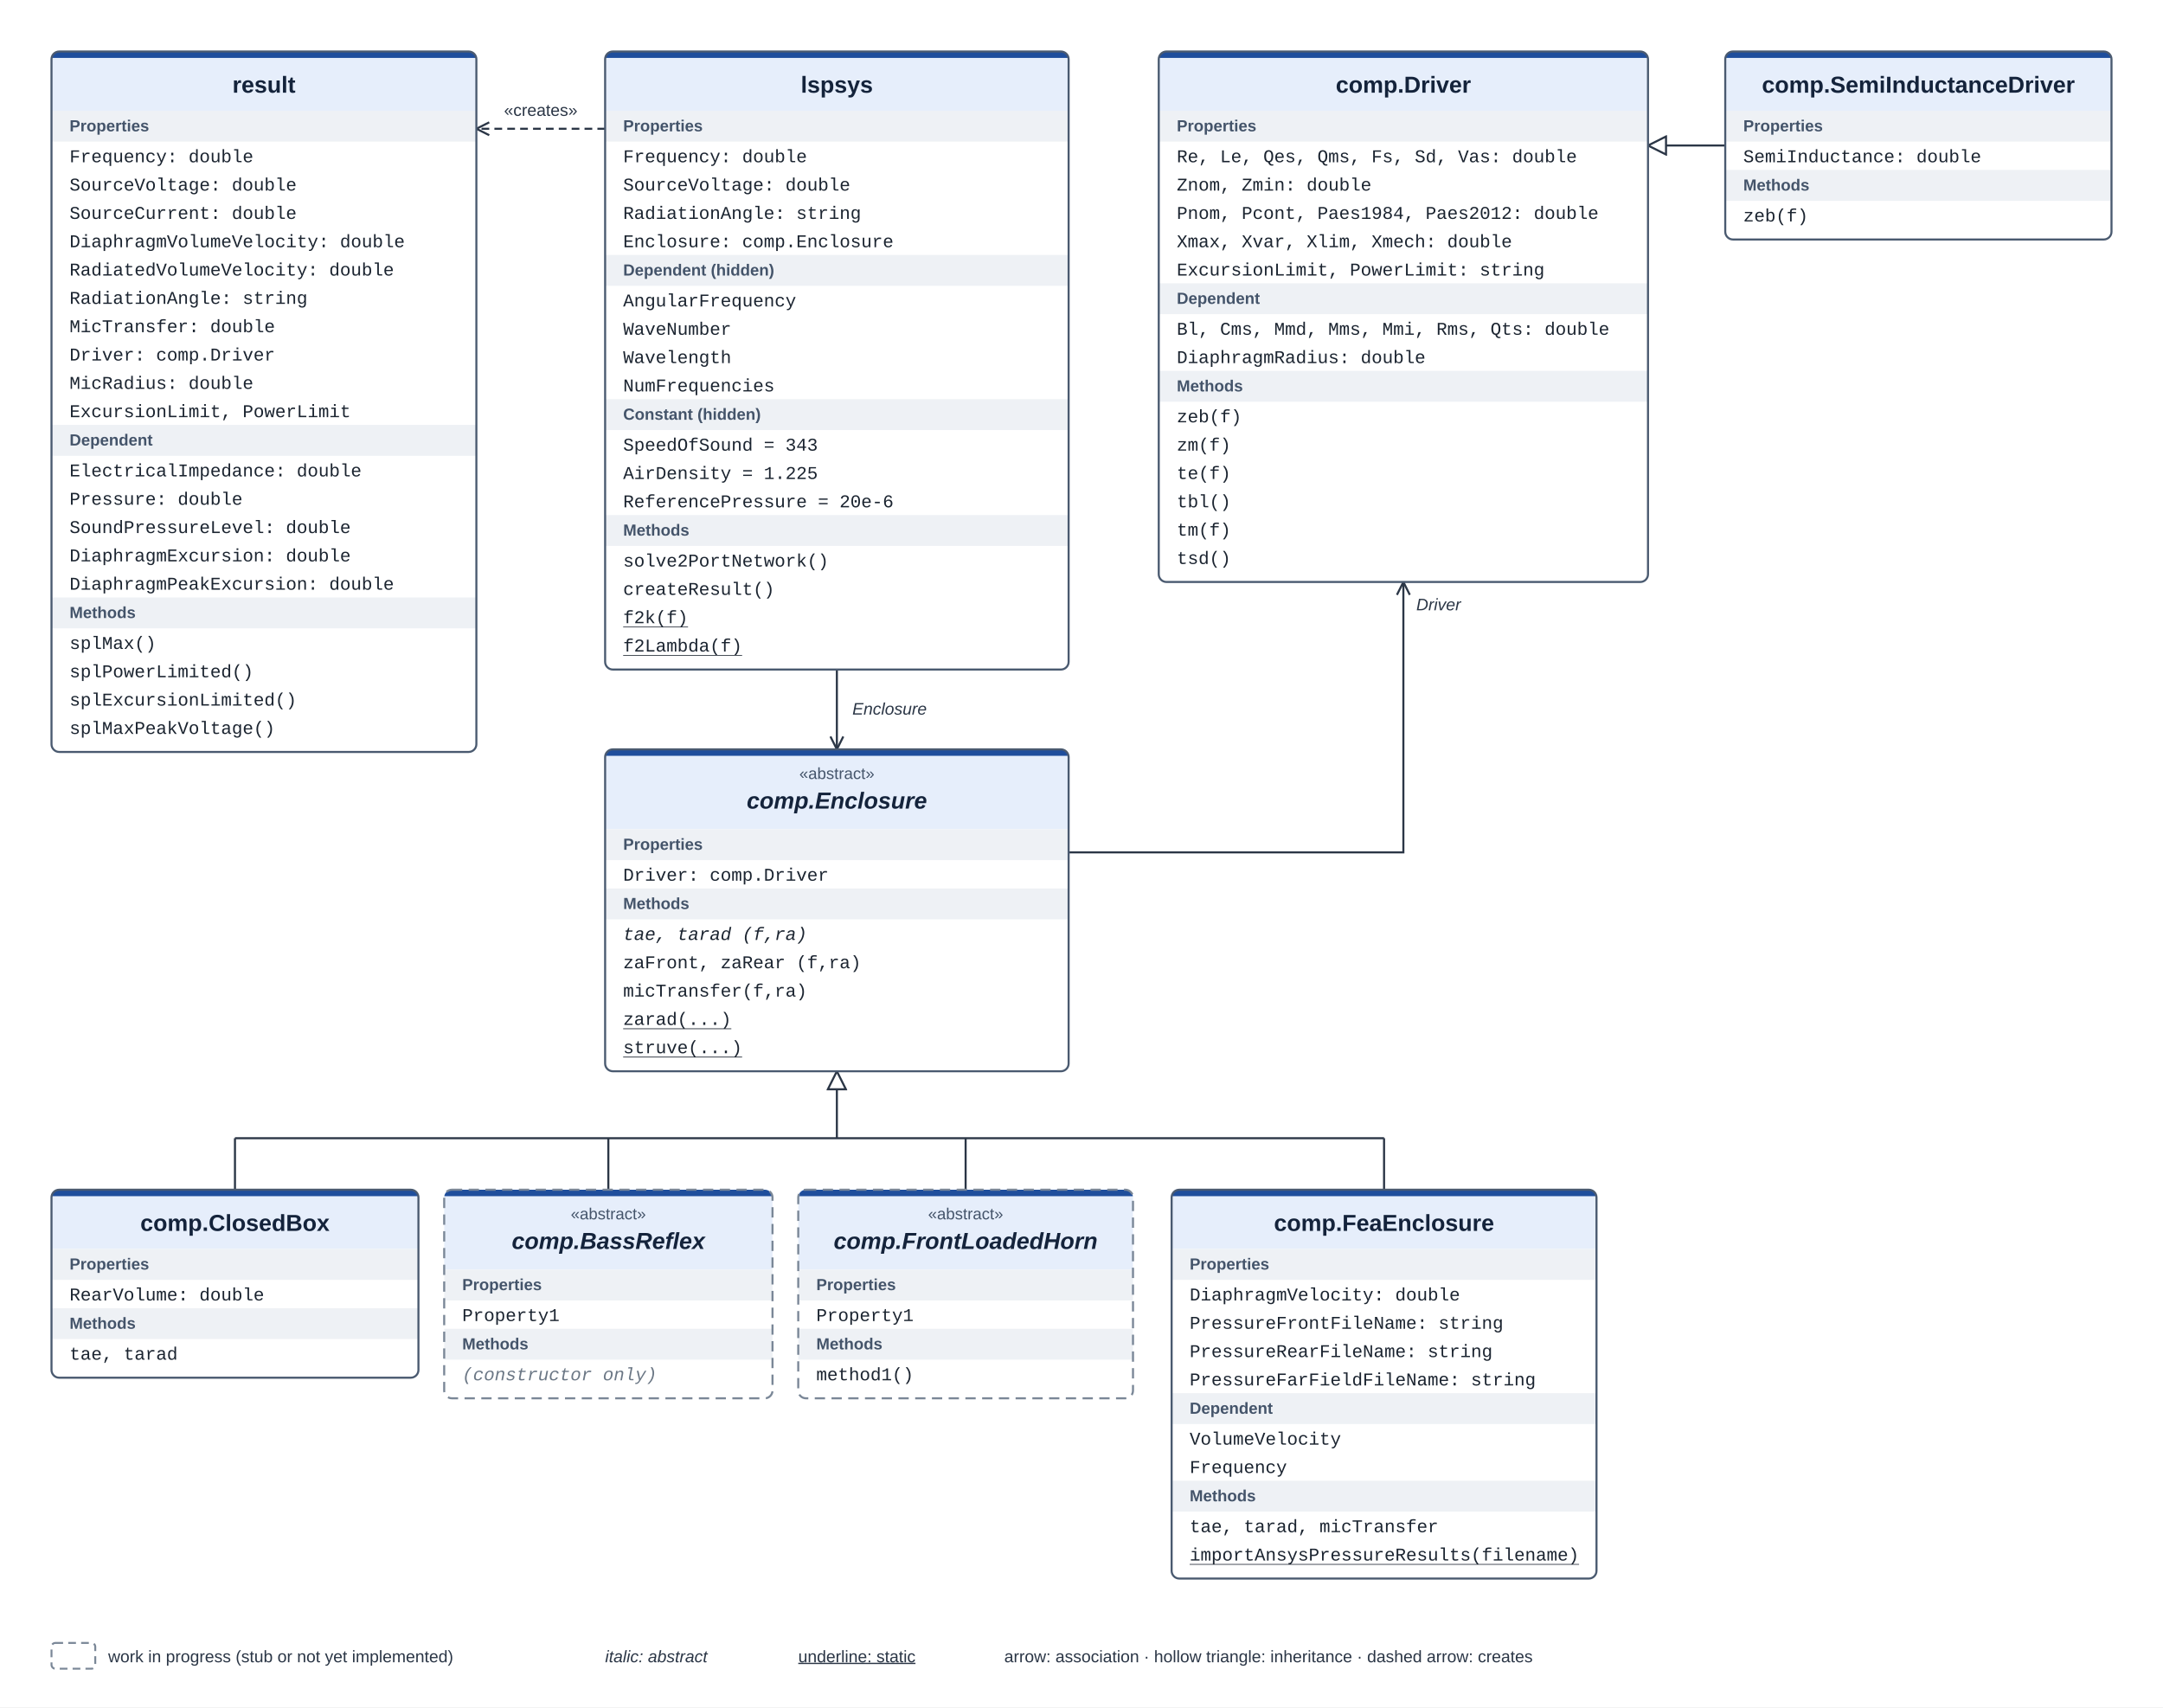
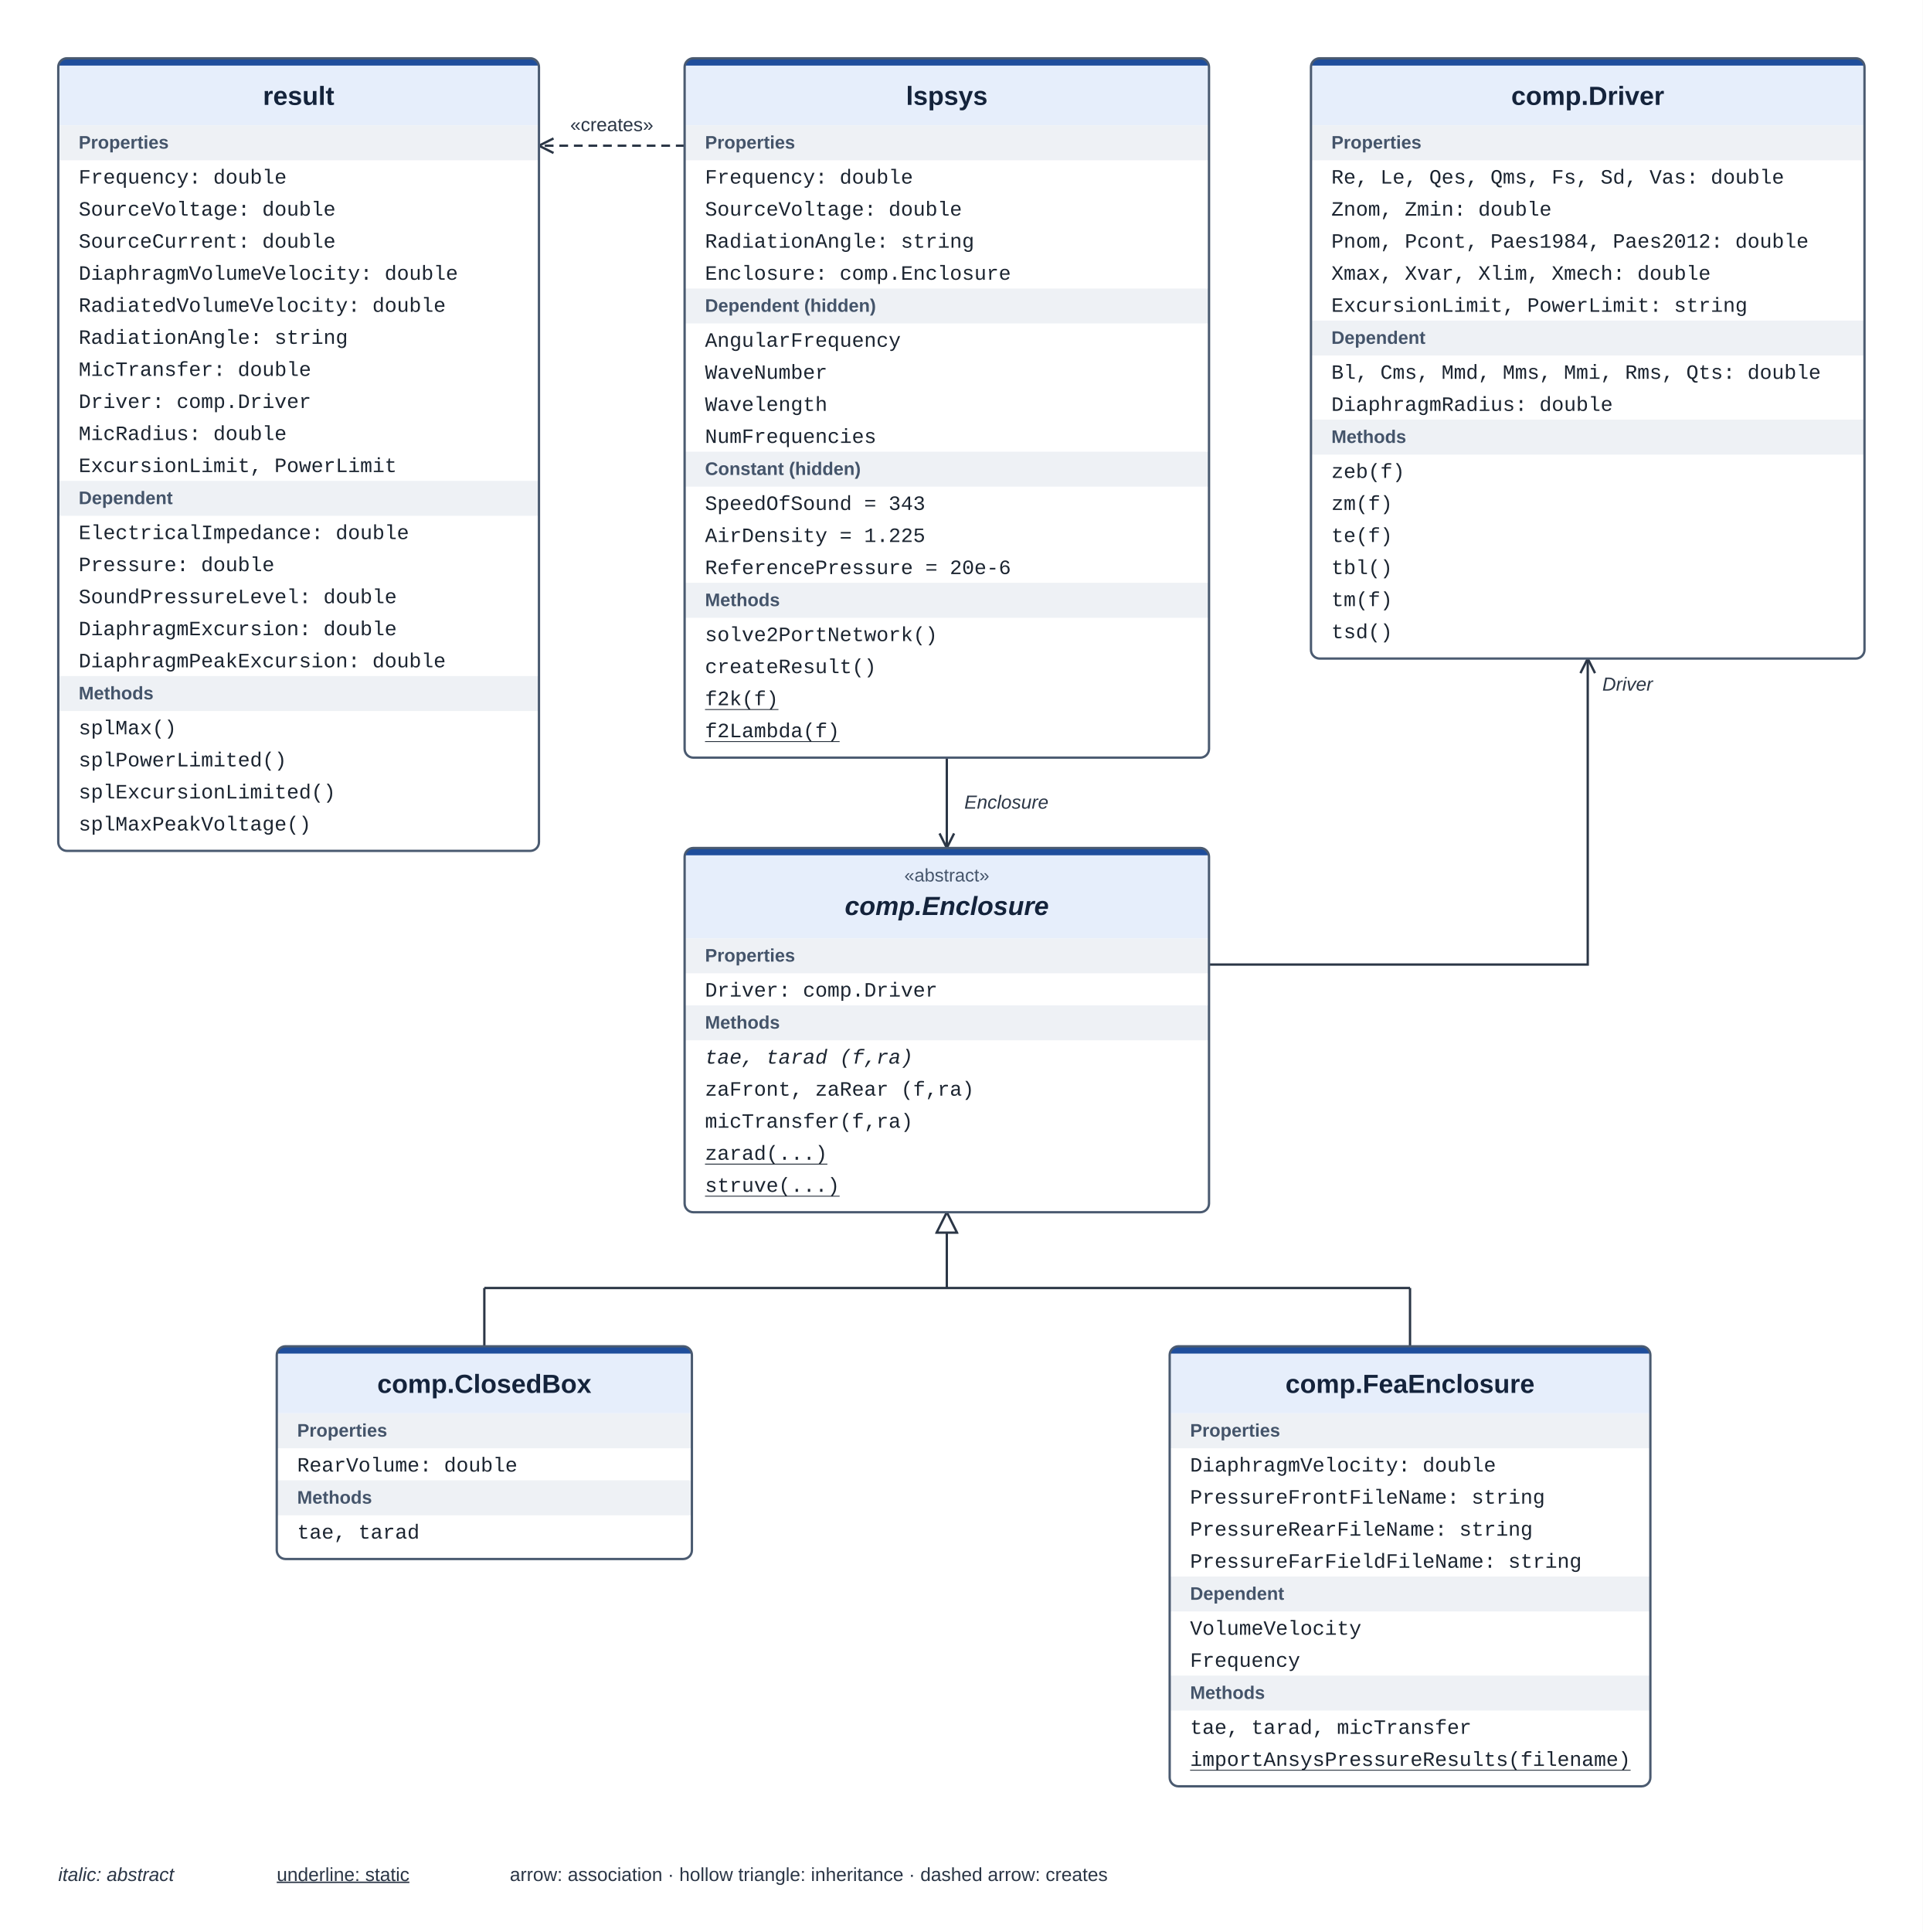
- <svg xmlns="http://www.w3.org/2000/svg" width="1680" height="1326" viewBox="0 0 1680 1326" role="img">
+ <svg xmlns="http://www.w3.org/2000/svg" width="1320" height="1326" viewBox="0 0 1320 1326" role="img">
  <defs>
    <marker id="assoc" viewBox="0 0 12 12" refX="11" refY="6" markerWidth="12" markerHeight="12" orient="auto" markerUnits="userSpaceOnUse">
      <path d="M1,1 L11,6 L1,11" fill="none" stroke="#2b3646" stroke-width="1.6" />
    </marker>
    <marker id="inherit" viewBox="0 0 16 16" refX="15" refY="8" markerWidth="16" markerHeight="16" orient="auto" markerUnits="userSpaceOnUse">
      <path d="M1,1 L15,8 L1,15 z" fill="#ffffff" stroke="#2b3646" stroke-width="1.6" />
    </marker>
  </defs>
  <rect width="100%" height="100%" fill="#ffffff" />
  <path d="M650,520 L650,582" fill="none" stroke="#2b3646" stroke-width="1.6" marker-end="url(#assoc)" />
  <text x="662" y="555" font-family="'Segoe UI', Arial, Helvetica, sans-serif" font-size="13" font-style="italic" fill="#2b3646">Enclosure</text>
  <path d="M830,662 L1090,662 L1090,452" fill="none" stroke="#2b3646" stroke-width="1.6" marker-end="url(#assoc)" />
  <text x="1100" y="474" font-family="'Segoe UI', Arial, Helvetica, sans-serif" font-size="13" font-style="italic" fill="#2b3646">Driver</text>
  <path d="M470,100 L370,100" fill="none" stroke="#2b3646" stroke-width="1.6" stroke-dasharray="6 4" marker-end="url(#assoc)" />
  <text x="420" y="90" text-anchor="middle" font-family="'Segoe UI', Arial, Helvetica, sans-serif" font-size="13" fill="#2b3646">«creates»</text>
  <path d="M650,884 L650,832" fill="none" stroke="#2b3646" stroke-width="1.6" marker-end="url(#inherit)" />
-   <path d="M1.825000e+02,884 L1075,884" fill="none" stroke="#2b3646" stroke-width="1.6" />
-   <path d="M1.825000e+02,884 L1.825000e+02,924" fill="none" stroke="#2b3646" stroke-width="1.6" />
-   <path d="M4.725000e+02,884 L4.725000e+02,924" fill="none" stroke="#2b3646" stroke-width="1.6" />
-   <path d="M750,884 L750,924" fill="none" stroke="#2b3646" stroke-width="1.6" />
-   <path d="M1075,884 L1075,924" fill="none" stroke="#2b3646" stroke-width="1.6" />
-   <path d="M1340,113 L1280,113" fill="none" stroke="#2b3646" stroke-width="1.6" marker-end="url(#inherit)" />
+   <path d="M3.325000e+02,884 L968,884" fill="none" stroke="#2b3646" stroke-width="1.6" />
+   <path d="M3.325000e+02,884 L3.325000e+02,924" fill="none" stroke="#2b3646" stroke-width="1.6" />
+   <path d="M968,884 L968,924" fill="none" stroke="#2b3646" stroke-width="1.6" />
  <clipPath id="clip1">
    <rect x="470" y="40" width="360" height="480" rx="6" />
  </clipPath>
  <rect x="470" y="40" width="360" height="480" rx="6" fill="#ffffff" />
  <g clip-path="url(#clip1)">
    <rect x="470" y="40" width="360" height="46" fill="#e6eefb" />
    <rect x="470" y="40" width="360" height="5" fill="#1f4e9c" />
    <rect x="470" y="86" width="360" height="24" fill="#eef1f5" />
    <text x="484" y="102" font-family="'Segoe UI', Arial, Helvetica, sans-serif" font-size="12.5" font-weight="bold" fill="#44546a">Properties</text>
    <text x="484" y="126" font-family="Consolas, 'Courier New', monospace" font-size="14" fill="#1b2430">Frequency: double</text>
    <text x="484" y="148" font-family="Consolas, 'Courier New', monospace" font-size="14" fill="#1b2430">SourceVoltage: double</text>
    <text x="484" y="170" font-family="Consolas, 'Courier New', monospace" font-size="14" fill="#1b2430">RadiationAngle: string</text>
    <text x="484" y="192" font-family="Consolas, 'Courier New', monospace" font-size="14" fill="#1b2430">Enclosure: comp.Enclosure</text>
    <rect x="470" y="198" width="360" height="24" fill="#eef1f5" />
    <text x="484" y="214" font-family="'Segoe UI', Arial, Helvetica, sans-serif" font-size="12.5" font-weight="bold" fill="#44546a">Dependent (hidden)</text>
    <text x="484" y="238" font-family="Consolas, 'Courier New', monospace" font-size="14" fill="#1b2430">AngularFrequency</text>
    <text x="484" y="260" font-family="Consolas, 'Courier New', monospace" font-size="14" fill="#1b2430">WaveNumber</text>
    <text x="484" y="282" font-family="Consolas, 'Courier New', monospace" font-size="14" fill="#1b2430">Wavelength</text>
    <text x="484" y="304" font-family="Consolas, 'Courier New', monospace" font-size="14" fill="#1b2430">NumFrequencies</text>
    <rect x="470" y="310" width="360" height="24" fill="#eef1f5" />
    <text x="484" y="326" font-family="'Segoe UI', Arial, Helvetica, sans-serif" font-size="12.5" font-weight="bold" fill="#44546a">Constant (hidden)</text>
    <text x="484" y="350" font-family="Consolas, 'Courier New', monospace" font-size="14" fill="#1b2430">SpeedOfSound = 343</text>
    <text x="484" y="372" font-family="Consolas, 'Courier New', monospace" font-size="14" fill="#1b2430">AirDensity = 1.225</text>
    <text x="484" y="394" font-family="Consolas, 'Courier New', monospace" font-size="14" fill="#1b2430">ReferencePressure = 20e-6</text>
    <rect x="470" y="400" width="360" height="24" fill="#eef1f5" />
    <text x="484" y="416" font-family="'Segoe UI', Arial, Helvetica, sans-serif" font-size="12.5" font-weight="bold" fill="#44546a">Methods</text>
    <text x="484" y="440" font-family="Consolas, 'Courier New', monospace" font-size="14" fill="#1b2430">solve2PortNetwork()</text>
    <text x="484" y="462" font-family="Consolas, 'Courier New', monospace" font-size="14" fill="#1b2430">createResult()</text>
    <text x="484" y="484" font-family="Consolas, 'Courier New', monospace" font-size="14" fill="#1b2430" text-decoration="underline">f2k(f)</text>
    <text x="484" y="506" font-family="Consolas, 'Courier New', monospace" font-size="14" fill="#1b2430" text-decoration="underline">f2Lambda(f)</text>
  </g>
  <text x="650" y="72" text-anchor="middle" font-family="'Segoe UI', Arial, Helvetica, sans-serif" font-size="18" font-weight="bold" fill="#14233b">lspsys</text>
  <rect x="470" y="40" width="360" height="480" rx="6" fill="none" stroke="#4a5a70" stroke-width="1.6" />
  <clipPath id="clip2">
    <rect x="40" y="40" width="330" height="544" rx="6" />
  </clipPath>
  <rect x="40" y="40" width="330" height="544" rx="6" fill="#ffffff" />
  <g clip-path="url(#clip2)">
    <rect x="40" y="40" width="330" height="46" fill="#e6eefb" />
    <rect x="40" y="40" width="330" height="5" fill="#1f4e9c" />
    <rect x="40" y="86" width="330" height="24" fill="#eef1f5" />
    <text x="54" y="102" font-family="'Segoe UI', Arial, Helvetica, sans-serif" font-size="12.5" font-weight="bold" fill="#44546a">Properties</text>
    <text x="54" y="126" font-family="Consolas, 'Courier New', monospace" font-size="14" fill="#1b2430">Frequency: double</text>
    <text x="54" y="148" font-family="Consolas, 'Courier New', monospace" font-size="14" fill="#1b2430">SourceVoltage: double</text>
    <text x="54" y="170" font-family="Consolas, 'Courier New', monospace" font-size="14" fill="#1b2430">SourceCurrent: double</text>
    <text x="54" y="192" font-family="Consolas, 'Courier New', monospace" font-size="14" fill="#1b2430">DiaphragmVolumeVelocity: double</text>
    <text x="54" y="214" font-family="Consolas, 'Courier New', monospace" font-size="14" fill="#1b2430">RadiatedVolumeVelocity: double</text>
    <text x="54" y="236" font-family="Consolas, 'Courier New', monospace" font-size="14" fill="#1b2430">RadiationAngle: string</text>
    <text x="54" y="258" font-family="Consolas, 'Courier New', monospace" font-size="14" fill="#1b2430">MicTransfer: double</text>
    <text x="54" y="280" font-family="Consolas, 'Courier New', monospace" font-size="14" fill="#1b2430">Driver: comp.Driver</text>
    <text x="54" y="302" font-family="Consolas, 'Courier New', monospace" font-size="14" fill="#1b2430">MicRadius: double</text>
    <text x="54" y="324" font-family="Consolas, 'Courier New', monospace" font-size="14" fill="#1b2430">ExcursionLimit, PowerLimit</text>
    <rect x="40" y="330" width="330" height="24" fill="#eef1f5" />
    <text x="54" y="346" font-family="'Segoe UI', Arial, Helvetica, sans-serif" font-size="12.5" font-weight="bold" fill="#44546a">Dependent</text>
    <text x="54" y="370" font-family="Consolas, 'Courier New', monospace" font-size="14" fill="#1b2430">ElectricalImpedance: double</text>
    <text x="54" y="392" font-family="Consolas, 'Courier New', monospace" font-size="14" fill="#1b2430">Pressure: double</text>
    <text x="54" y="414" font-family="Consolas, 'Courier New', monospace" font-size="14" fill="#1b2430">SoundPressureLevel: double</text>
    <text x="54" y="436" font-family="Consolas, 'Courier New', monospace" font-size="14" fill="#1b2430">DiaphragmExcursion: double</text>
    <text x="54" y="458" font-family="Consolas, 'Courier New', monospace" font-size="14" fill="#1b2430">DiaphragmPeakExcursion: double</text>
    <rect x="40" y="464" width="330" height="24" fill="#eef1f5" />
    <text x="54" y="480" font-family="'Segoe UI', Arial, Helvetica, sans-serif" font-size="12.5" font-weight="bold" fill="#44546a">Methods</text>
    <text x="54" y="504" font-family="Consolas, 'Courier New', monospace" font-size="14" fill="#1b2430">splMax()</text>
    <text x="54" y="526" font-family="Consolas, 'Courier New', monospace" font-size="14" fill="#1b2430">splPowerLimited()</text>
    <text x="54" y="548" font-family="Consolas, 'Courier New', monospace" font-size="14" fill="#1b2430">splExcursionLimited()</text>
    <text x="54" y="570" font-family="Consolas, 'Courier New', monospace" font-size="14" fill="#1b2430">splMaxPeakVoltage()</text>
  </g>
  <text x="205" y="72" text-anchor="middle" font-family="'Segoe UI', Arial, Helvetica, sans-serif" font-size="18" font-weight="bold" fill="#14233b">result</text>
  <rect x="40" y="40" width="330" height="544" rx="6" fill="none" stroke="#4a5a70" stroke-width="1.6" />
  <clipPath id="clip3">
    <rect x="900" y="40" width="380" height="412" rx="6" />
  </clipPath>
  <rect x="900" y="40" width="380" height="412" rx="6" fill="#ffffff" />
  <g clip-path="url(#clip3)">
    <rect x="900" y="40" width="380" height="46" fill="#e6eefb" />
    <rect x="900" y="40" width="380" height="5" fill="#1f4e9c" />
    <rect x="900" y="86" width="380" height="24" fill="#eef1f5" />
    <text x="914" y="102" font-family="'Segoe UI', Arial, Helvetica, sans-serif" font-size="12.5" font-weight="bold" fill="#44546a">Properties</text>
    <text x="914" y="126" font-family="Consolas, 'Courier New', monospace" font-size="14" fill="#1b2430">Re, Le, Qes, Qms, Fs, Sd, Vas: double</text>
    <text x="914" y="148" font-family="Consolas, 'Courier New', monospace" font-size="14" fill="#1b2430">Znom, Zmin: double</text>
    <text x="914" y="170" font-family="Consolas, 'Courier New', monospace" font-size="14" fill="#1b2430">Pnom, Pcont, Paes1984, Paes2012: double</text>
    <text x="914" y="192" font-family="Consolas, 'Courier New', monospace" font-size="14" fill="#1b2430">Xmax, Xvar, Xlim, Xmech: double</text>
    <text x="914" y="214" font-family="Consolas, 'Courier New', monospace" font-size="14" fill="#1b2430">ExcursionLimit, PowerLimit: string</text>
    <rect x="900" y="220" width="380" height="24" fill="#eef1f5" />
    <text x="914" y="236" font-family="'Segoe UI', Arial, Helvetica, sans-serif" font-size="12.5" font-weight="bold" fill="#44546a">Dependent</text>
    <text x="914" y="260" font-family="Consolas, 'Courier New', monospace" font-size="14" fill="#1b2430">Bl, Cms, Mmd, Mms, Mmi, Rms, Qts: double</text>
    <text x="914" y="282" font-family="Consolas, 'Courier New', monospace" font-size="14" fill="#1b2430">DiaphragmRadius: double</text>
    <rect x="900" y="288" width="380" height="24" fill="#eef1f5" />
    <text x="914" y="304" font-family="'Segoe UI', Arial, Helvetica, sans-serif" font-size="12.5" font-weight="bold" fill="#44546a">Methods</text>
    <text x="914" y="328" font-family="Consolas, 'Courier New', monospace" font-size="14" fill="#1b2430">zeb(f)</text>
    <text x="914" y="350" font-family="Consolas, 'Courier New', monospace" font-size="14" fill="#1b2430">zm(f)</text>
    <text x="914" y="372" font-family="Consolas, 'Courier New', monospace" font-size="14" fill="#1b2430">te(f)</text>
    <text x="914" y="394" font-family="Consolas, 'Courier New', monospace" font-size="14" fill="#1b2430">tbl()</text>
    <text x="914" y="416" font-family="Consolas, 'Courier New', monospace" font-size="14" fill="#1b2430">tm(f)</text>
    <text x="914" y="438" font-family="Consolas, 'Courier New', monospace" font-size="14" fill="#1b2430">tsd()</text>
  </g>
  <text x="1090" y="72" text-anchor="middle" font-family="'Segoe UI', Arial, Helvetica, sans-serif" font-size="18" font-weight="bold" fill="#14233b">comp.Driver</text>
  <rect x="900" y="40" width="380" height="412" rx="6" fill="none" stroke="#4a5a70" stroke-width="1.6" />
  <clipPath id="clip4">
    <rect x="470" y="582" width="360" height="250" rx="6" />
  </clipPath>
  <rect x="470" y="582" width="360" height="250" rx="6" fill="#ffffff" />
  <g clip-path="url(#clip4)">
    <rect x="470" y="582" width="360" height="62" fill="#e6eefb" />
    <rect x="470" y="582" width="360" height="5" fill="#1f4e9c" />
    <rect x="470" y="644" width="360" height="24" fill="#eef1f5" />
    <text x="484" y="660" font-family="'Segoe UI', Arial, Helvetica, sans-serif" font-size="12.5" font-weight="bold" fill="#44546a">Properties</text>
    <text x="484" y="684" font-family="Consolas, 'Courier New', monospace" font-size="14" fill="#1b2430">Driver: comp.Driver</text>
    <rect x="470" y="690" width="360" height="24" fill="#eef1f5" />
    <text x="484" y="706" font-family="'Segoe UI', Arial, Helvetica, sans-serif" font-size="12.5" font-weight="bold" fill="#44546a">Methods</text>
    <text x="484" y="730" font-family="Consolas, 'Courier New', monospace" font-size="14" fill="#1b2430" font-style="italic">tae, tarad (f,ra)</text>
    <text x="484" y="752" font-family="Consolas, 'Courier New', monospace" font-size="14" fill="#1b2430">zaFront, zaRear (f,ra)</text>
    <text x="484" y="774" font-family="Consolas, 'Courier New', monospace" font-size="14" fill="#1b2430">micTransfer(f,ra)</text>
    <text x="484" y="796" font-family="Consolas, 'Courier New', monospace" font-size="14" fill="#1b2430" text-decoration="underline">zarad(...)</text>
    <text x="484" y="818" font-family="Consolas, 'Courier New', monospace" font-size="14" fill="#1b2430" text-decoration="underline">struve(...)</text>
  </g>
  <text x="650" y="605" text-anchor="middle" font-family="'Segoe UI', Arial, Helvetica, sans-serif" font-size="12.5" fill="#44546a">«abstract»</text>
  <text x="650" y="628" text-anchor="middle" font-family="'Segoe UI', Arial, Helvetica, sans-serif" font-size="18" font-weight="bold" font-style="italic" fill="#14233b">comp.Enclosure</text>
  <rect x="470" y="582" width="360" height="250" rx="6" fill="none" stroke="#4a5a70" stroke-width="1.6" />
  <clipPath id="clip5">
-     <rect x="40" y="924" width="285" height="146" rx="6" />
+     <rect x="190" y="924" width="285" height="146" rx="6" />
  </clipPath>
-   <rect x="40" y="924" width="285" height="146" rx="6" fill="#ffffff" />
+   <rect x="190" y="924" width="285" height="146" rx="6" fill="#ffffff" />
  <g clip-path="url(#clip5)">
-     <rect x="40" y="924" width="285" height="46" fill="#e6eefb" />
-     <rect x="40" y="924" width="285" height="5" fill="#1f4e9c" />
-     <rect x="40" y="970" width="285" height="24" fill="#eef1f5" />
-     <text x="54" y="986" font-family="'Segoe UI', Arial, Helvetica, sans-serif" font-size="12.5" font-weight="bold" fill="#44546a">Properties</text>
-     <text x="54" y="1010" font-family="Consolas, 'Courier New', monospace" font-size="14" fill="#1b2430">RearVolume: double</text>
-     <rect x="40" y="1016" width="285" height="24" fill="#eef1f5" />
-     <text x="54" y="1032" font-family="'Segoe UI', Arial, Helvetica, sans-serif" font-size="12.5" font-weight="bold" fill="#44546a">Methods</text>
-     <text x="54" y="1056" font-family="Consolas, 'Courier New', monospace" font-size="14" fill="#1b2430">tae, tarad</text>
+     <rect x="190" y="924" width="285" height="46" fill="#e6eefb" />
+     <rect x="190" y="924" width="285" height="5" fill="#1f4e9c" />
+     <rect x="190" y="970" width="285" height="24" fill="#eef1f5" />
+     <text x="204" y="986" font-family="'Segoe UI', Arial, Helvetica, sans-serif" font-size="12.5" font-weight="bold" fill="#44546a">Properties</text>
+     <text x="204" y="1010" font-family="Consolas, 'Courier New', monospace" font-size="14" fill="#1b2430">RearVolume: double</text>
+     <rect x="190" y="1016" width="285" height="24" fill="#eef1f5" />
+     <text x="204" y="1032" font-family="'Segoe UI', Arial, Helvetica, sans-serif" font-size="12.5" font-weight="bold" fill="#44546a">Methods</text>
+     <text x="204" y="1056" font-family="Consolas, 'Courier New', monospace" font-size="14" fill="#1b2430">tae, tarad</text>
  </g>
-   <text x="1.825000e+02" y="956" text-anchor="middle" font-family="'Segoe UI', Arial, Helvetica, sans-serif" font-size="18" font-weight="bold" fill="#14233b">comp.ClosedBox</text>
-   <rect x="40" y="924" width="285" height="146" rx="6" fill="none" stroke="#4a5a70" stroke-width="1.6" />
+   <text x="3.325000e+02" y="956" text-anchor="middle" font-family="'Segoe UI', Arial, Helvetica, sans-serif" font-size="18" font-weight="bold" fill="#14233b">comp.ClosedBox</text>
+   <rect x="190" y="924" width="285" height="146" rx="6" fill="none" stroke="#4a5a70" stroke-width="1.6" />
  <clipPath id="clip6">
-     <rect x="345" y="924" width="255" height="162" rx="6" />
+     <rect x="803" y="924" width="330" height="302" rx="6" />
  </clipPath>
-   <rect x="345" y="924" width="255" height="162" rx="6" fill="#ffffff" />
+   <rect x="803" y="924" width="330" height="302" rx="6" fill="#ffffff" />
  <g clip-path="url(#clip6)">
-     <rect x="345" y="924" width="255" height="62" fill="#e6eefb" />
-     <rect x="345" y="924" width="255" height="5" fill="#1f4e9c" />
-     <rect x="345" y="986" width="255" height="24" fill="#eef1f5" />
-     <text x="359" y="1002" font-family="'Segoe UI', Arial, Helvetica, sans-serif" font-size="12.5" font-weight="bold" fill="#44546a">Properties</text>
-     <text x="359" y="1026" font-family="Consolas, 'Courier New', monospace" font-size="14" fill="#1b2430">Property1</text>
-     <rect x="345" y="1032" width="255" height="24" fill="#eef1f5" />
-     <text x="359" y="1048" font-family="'Segoe UI', Arial, Helvetica, sans-serif" font-size="12.5" font-weight="bold" fill="#44546a">Methods</text>
-     <text x="359" y="1072" font-family="Consolas, 'Courier New', monospace" font-size="14" fill="#6b7785" font-style="italic">(constructor only)</text>
+     <rect x="803" y="924" width="330" height="46" fill="#e6eefb" />
+     <rect x="803" y="924" width="330" height="5" fill="#1f4e9c" />
+     <rect x="803" y="970" width="330" height="24" fill="#eef1f5" />
+     <text x="817" y="986" font-family="'Segoe UI', Arial, Helvetica, sans-serif" font-size="12.5" font-weight="bold" fill="#44546a">Properties</text>
+     <text x="817" y="1010" font-family="Consolas, 'Courier New', monospace" font-size="14" fill="#1b2430">DiaphragmVelocity: double</text>
+     <text x="817" y="1032" font-family="Consolas, 'Courier New', monospace" font-size="14" fill="#1b2430">PressureFrontFileName: string</text>
+     <text x="817" y="1054" font-family="Consolas, 'Courier New', monospace" font-size="14" fill="#1b2430">PressureRearFileName: string</text>
+     <text x="817" y="1076" font-family="Consolas, 'Courier New', monospace" font-size="14" fill="#1b2430">PressureFarFieldFileName: string</text>
+     <rect x="803" y="1082" width="330" height="24" fill="#eef1f5" />
+     <text x="817" y="1098" font-family="'Segoe UI', Arial, Helvetica, sans-serif" font-size="12.5" font-weight="bold" fill="#44546a">Dependent</text>
+     <text x="817" y="1122" font-family="Consolas, 'Courier New', monospace" font-size="14" fill="#1b2430">VolumeVelocity</text>
+     <text x="817" y="1144" font-family="Consolas, 'Courier New', monospace" font-size="14" fill="#1b2430">Frequency</text>
+     <rect x="803" y="1150" width="330" height="24" fill="#eef1f5" />
+     <text x="817" y="1166" font-family="'Segoe UI', Arial, Helvetica, sans-serif" font-size="12.5" font-weight="bold" fill="#44546a">Methods</text>
+     <text x="817" y="1190" font-family="Consolas, 'Courier New', monospace" font-size="14" fill="#1b2430">tae, tarad, micTransfer</text>
+     <text x="817" y="1212" font-family="Consolas, 'Courier New', monospace" font-size="14" fill="#1b2430" text-decoration="underline">importAnsysPressureResults(filename)</text>
  </g>
-   <text x="4.725000e+02" y="947" text-anchor="middle" font-family="'Segoe UI', Arial, Helvetica, sans-serif" font-size="12.5" fill="#44546a">«abstract»</text>
-   <text x="4.725000e+02" y="970" text-anchor="middle" font-family="'Segoe UI', Arial, Helvetica, sans-serif" font-size="18" font-weight="bold" font-style="italic" fill="#14233b">comp.BassReflex</text>
-   <rect x="345" y="924" width="255" height="162" rx="6" fill="none" stroke="#7a8797" stroke-width="1.6" stroke-dasharray="8 5" />
-   <clipPath id="clip7">
-     <rect x="620" y="924" width="260" height="162" rx="6" />
-   </clipPath>
-   <rect x="620" y="924" width="260" height="162" rx="6" fill="#ffffff" />
-   <g clip-path="url(#clip7)">
-     <rect x="620" y="924" width="260" height="62" fill="#e6eefb" />
-     <rect x="620" y="924" width="260" height="5" fill="#1f4e9c" />
-     <rect x="620" y="986" width="260" height="24" fill="#eef1f5" />
-     <text x="634" y="1002" font-family="'Segoe UI', Arial, Helvetica, sans-serif" font-size="12.5" font-weight="bold" fill="#44546a">Properties</text>
-     <text x="634" y="1026" font-family="Consolas, 'Courier New', monospace" font-size="14" fill="#1b2430">Property1</text>
-     <rect x="620" y="1032" width="260" height="24" fill="#eef1f5" />
-     <text x="634" y="1048" font-family="'Segoe UI', Arial, Helvetica, sans-serif" font-size="12.5" font-weight="bold" fill="#44546a">Methods</text>
-     <text x="634" y="1072" font-family="Consolas, 'Courier New', monospace" font-size="14" fill="#1b2430">method1()</text>
-   </g>
-   <text x="750" y="947" text-anchor="middle" font-family="'Segoe UI', Arial, Helvetica, sans-serif" font-size="12.5" fill="#44546a">«abstract»</text>
-   <text x="750" y="970" text-anchor="middle" font-family="'Segoe UI', Arial, Helvetica, sans-serif" font-size="18" font-weight="bold" font-style="italic" fill="#14233b">comp.FrontLoadedHorn</text>
-   <rect x="620" y="924" width="260" height="162" rx="6" fill="none" stroke="#7a8797" stroke-width="1.6" stroke-dasharray="8 5" />
-   <clipPath id="clip8">
-     <rect x="910" y="924" width="330" height="302" rx="6" />
-   </clipPath>
-   <rect x="910" y="924" width="330" height="302" rx="6" fill="#ffffff" />
-   <g clip-path="url(#clip8)">
-     <rect x="910" y="924" width="330" height="46" fill="#e6eefb" />
-     <rect x="910" y="924" width="330" height="5" fill="#1f4e9c" />
-     <rect x="910" y="970" width="330" height="24" fill="#eef1f5" />
-     <text x="924" y="986" font-family="'Segoe UI', Arial, Helvetica, sans-serif" font-size="12.5" font-weight="bold" fill="#44546a">Properties</text>
-     <text x="924" y="1010" font-family="Consolas, 'Courier New', monospace" font-size="14" fill="#1b2430">DiaphragmVelocity: double</text>
-     <text x="924" y="1032" font-family="Consolas, 'Courier New', monospace" font-size="14" fill="#1b2430">PressureFrontFileName: string</text>
-     <text x="924" y="1054" font-family="Consolas, 'Courier New', monospace" font-size="14" fill="#1b2430">PressureRearFileName: string</text>
-     <text x="924" y="1076" font-family="Consolas, 'Courier New', monospace" font-size="14" fill="#1b2430">PressureFarFieldFileName: string</text>
-     <rect x="910" y="1082" width="330" height="24" fill="#eef1f5" />
-     <text x="924" y="1098" font-family="'Segoe UI', Arial, Helvetica, sans-serif" font-size="12.5" font-weight="bold" fill="#44546a">Dependent</text>
-     <text x="924" y="1122" font-family="Consolas, 'Courier New', monospace" font-size="14" fill="#1b2430">VolumeVelocity</text>
-     <text x="924" y="1144" font-family="Consolas, 'Courier New', monospace" font-size="14" fill="#1b2430">Frequency</text>
-     <rect x="910" y="1150" width="330" height="24" fill="#eef1f5" />
-     <text x="924" y="1166" font-family="'Segoe UI', Arial, Helvetica, sans-serif" font-size="12.5" font-weight="bold" fill="#44546a">Methods</text>
-     <text x="924" y="1190" font-family="Consolas, 'Courier New', monospace" font-size="14" fill="#1b2430">tae, tarad, micTransfer</text>
-     <text x="924" y="1212" font-family="Consolas, 'Courier New', monospace" font-size="14" fill="#1b2430" text-decoration="underline">importAnsysPressureResults(filename)</text>
-   </g>
-   <text x="1075" y="956" text-anchor="middle" font-family="'Segoe UI', Arial, Helvetica, sans-serif" font-size="18" font-weight="bold" fill="#14233b">comp.FeaEnclosure</text>
-   <rect x="910" y="924" width="330" height="302" rx="6" fill="none" stroke="#4a5a70" stroke-width="1.6" />
-   <clipPath id="clip9">
-     <rect x="1340" y="40" width="300" height="146" rx="6" />
-   </clipPath>
-   <rect x="1340" y="40" width="300" height="146" rx="6" fill="#ffffff" />
-   <g clip-path="url(#clip9)">
-     <rect x="1340" y="40" width="300" height="46" fill="#e6eefb" />
-     <rect x="1340" y="40" width="300" height="5" fill="#1f4e9c" />
-     <rect x="1340" y="86" width="300" height="24" fill="#eef1f5" />
-     <text x="1354" y="102" font-family="'Segoe UI', Arial, Helvetica, sans-serif" font-size="12.5" font-weight="bold" fill="#44546a">Properties</text>
-     <text x="1354" y="126" font-family="Consolas, 'Courier New', monospace" font-size="14" fill="#1b2430">SemiInductance: double</text>
-     <rect x="1340" y="132" width="300" height="24" fill="#eef1f5" />
-     <text x="1354" y="148" font-family="'Segoe UI', Arial, Helvetica, sans-serif" font-size="12.5" font-weight="bold" fill="#44546a">Methods</text>
-     <text x="1354" y="172" font-family="Consolas, 'Courier New', monospace" font-size="14" fill="#1b2430">zeb(f)</text>
-   </g>
-   <text x="1490" y="72" text-anchor="middle" font-family="'Segoe UI', Arial, Helvetica, sans-serif" font-size="18" font-weight="bold" fill="#14233b">comp.SemiInductanceDriver</text>
-   <rect x="1340" y="40" width="300" height="146" rx="6" fill="none" stroke="#4a5a70" stroke-width="1.6" />
-   <rect x="40" y="1276" width="34" height="20" rx="3" fill="#ffffff" stroke="#7a8797" stroke-width="1.5" stroke-dasharray="6 4" />
-   <text x="84" y="1291" font-family="'Segoe UI', Arial, Helvetica, sans-serif" font-size="13" fill="#2b3646">work in progress (stub or not yet implemented)</text>
-   <text x="470" y="1291" font-family="'Segoe UI', Arial, Helvetica, sans-serif" font-size="13" font-style="italic" fill="#2b3646">italic: abstract</text>
-   <text x="620" y="1291" font-family="'Segoe UI', Arial, Helvetica, sans-serif" font-size="13" text-decoration="underline" fill="#2b3646">underline: static</text>
-   <text x="780" y="1291" font-family="'Segoe UI', Arial, Helvetica, sans-serif" font-size="13" fill="#2b3646">arrow: association · hollow triangle: inheritance · dashed arrow: creates</text>
+   <text x="968" y="956" text-anchor="middle" font-family="'Segoe UI', Arial, Helvetica, sans-serif" font-size="18" font-weight="bold" fill="#14233b">comp.FeaEnclosure</text>
+   <rect x="803" y="924" width="330" height="302" rx="6" fill="none" stroke="#4a5a70" stroke-width="1.6" />
+   <text x="40" y="1291" font-family="'Segoe UI', Arial, Helvetica, sans-serif" font-size="13" font-style="italic" fill="#2b3646">italic: abstract</text>
+   <text x="190" y="1291" font-family="'Segoe UI', Arial, Helvetica, sans-serif" font-size="13" text-decoration="underline" fill="#2b3646">underline: static</text>
+   <text x="350" y="1291" font-family="'Segoe UI', Arial, Helvetica, sans-serif" font-size="13" fill="#2b3646">arrow: association · hollow triangle: inheritance · dashed arrow: creates</text>
</svg>
